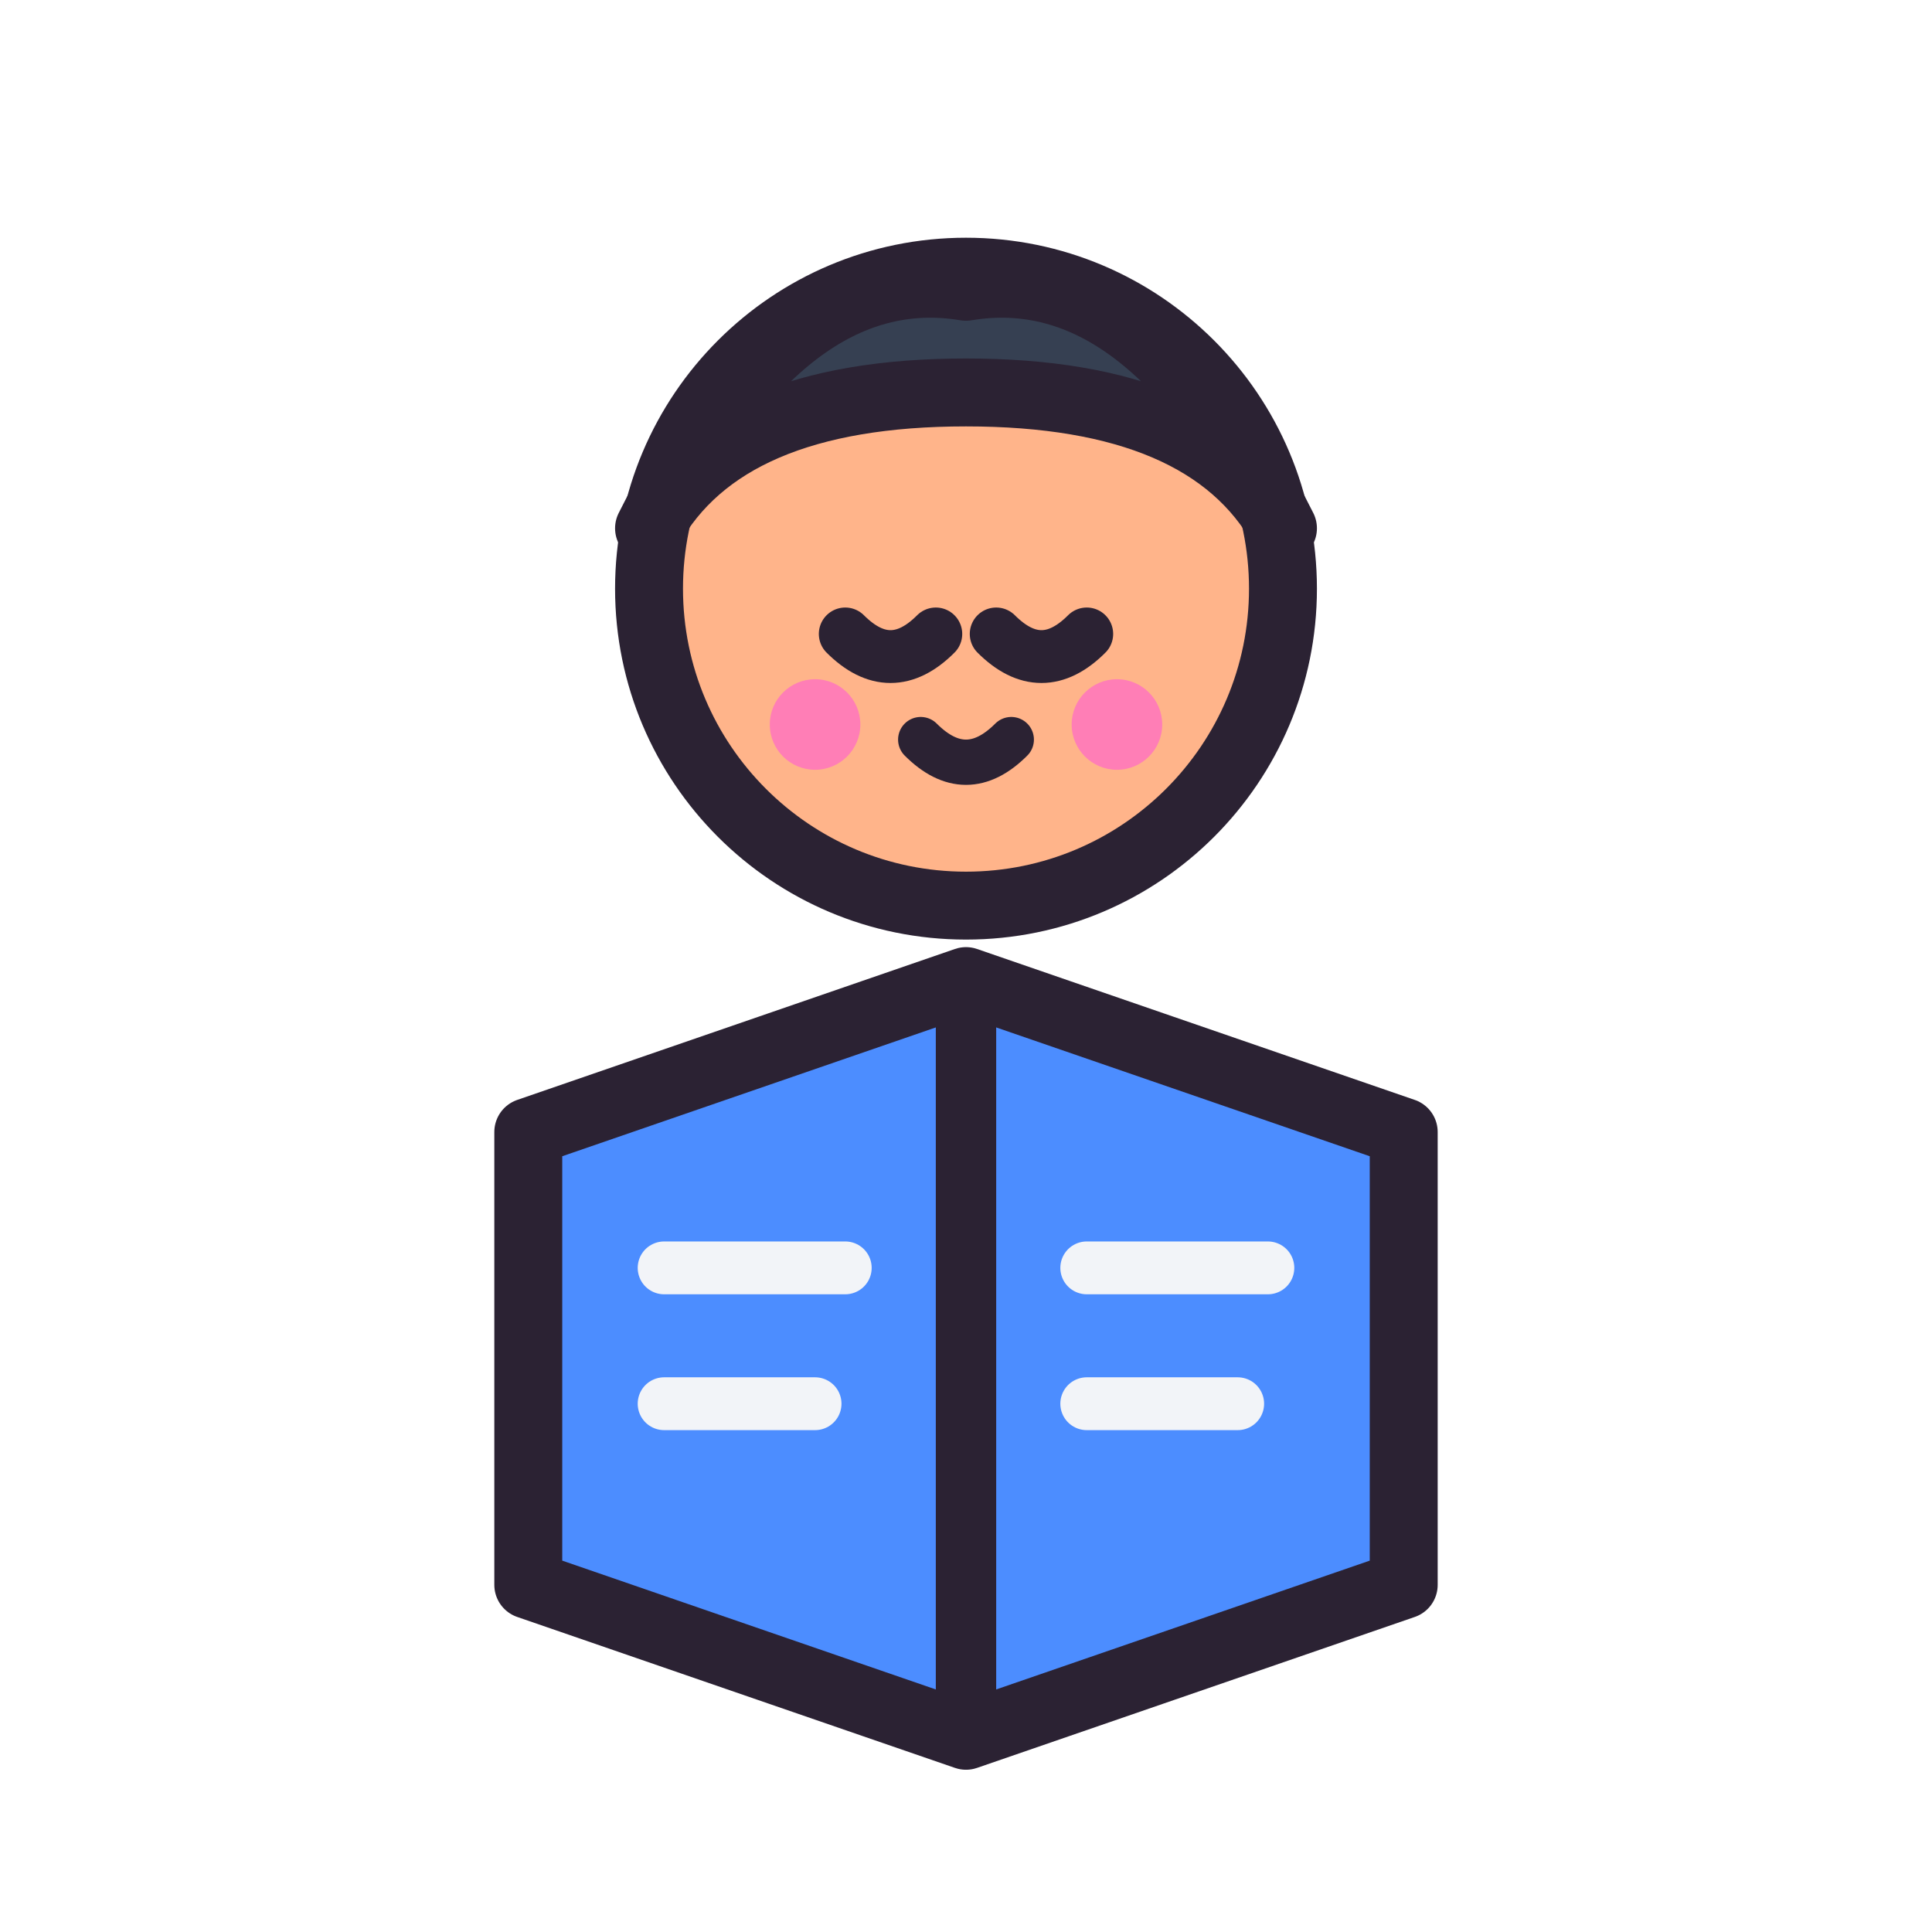
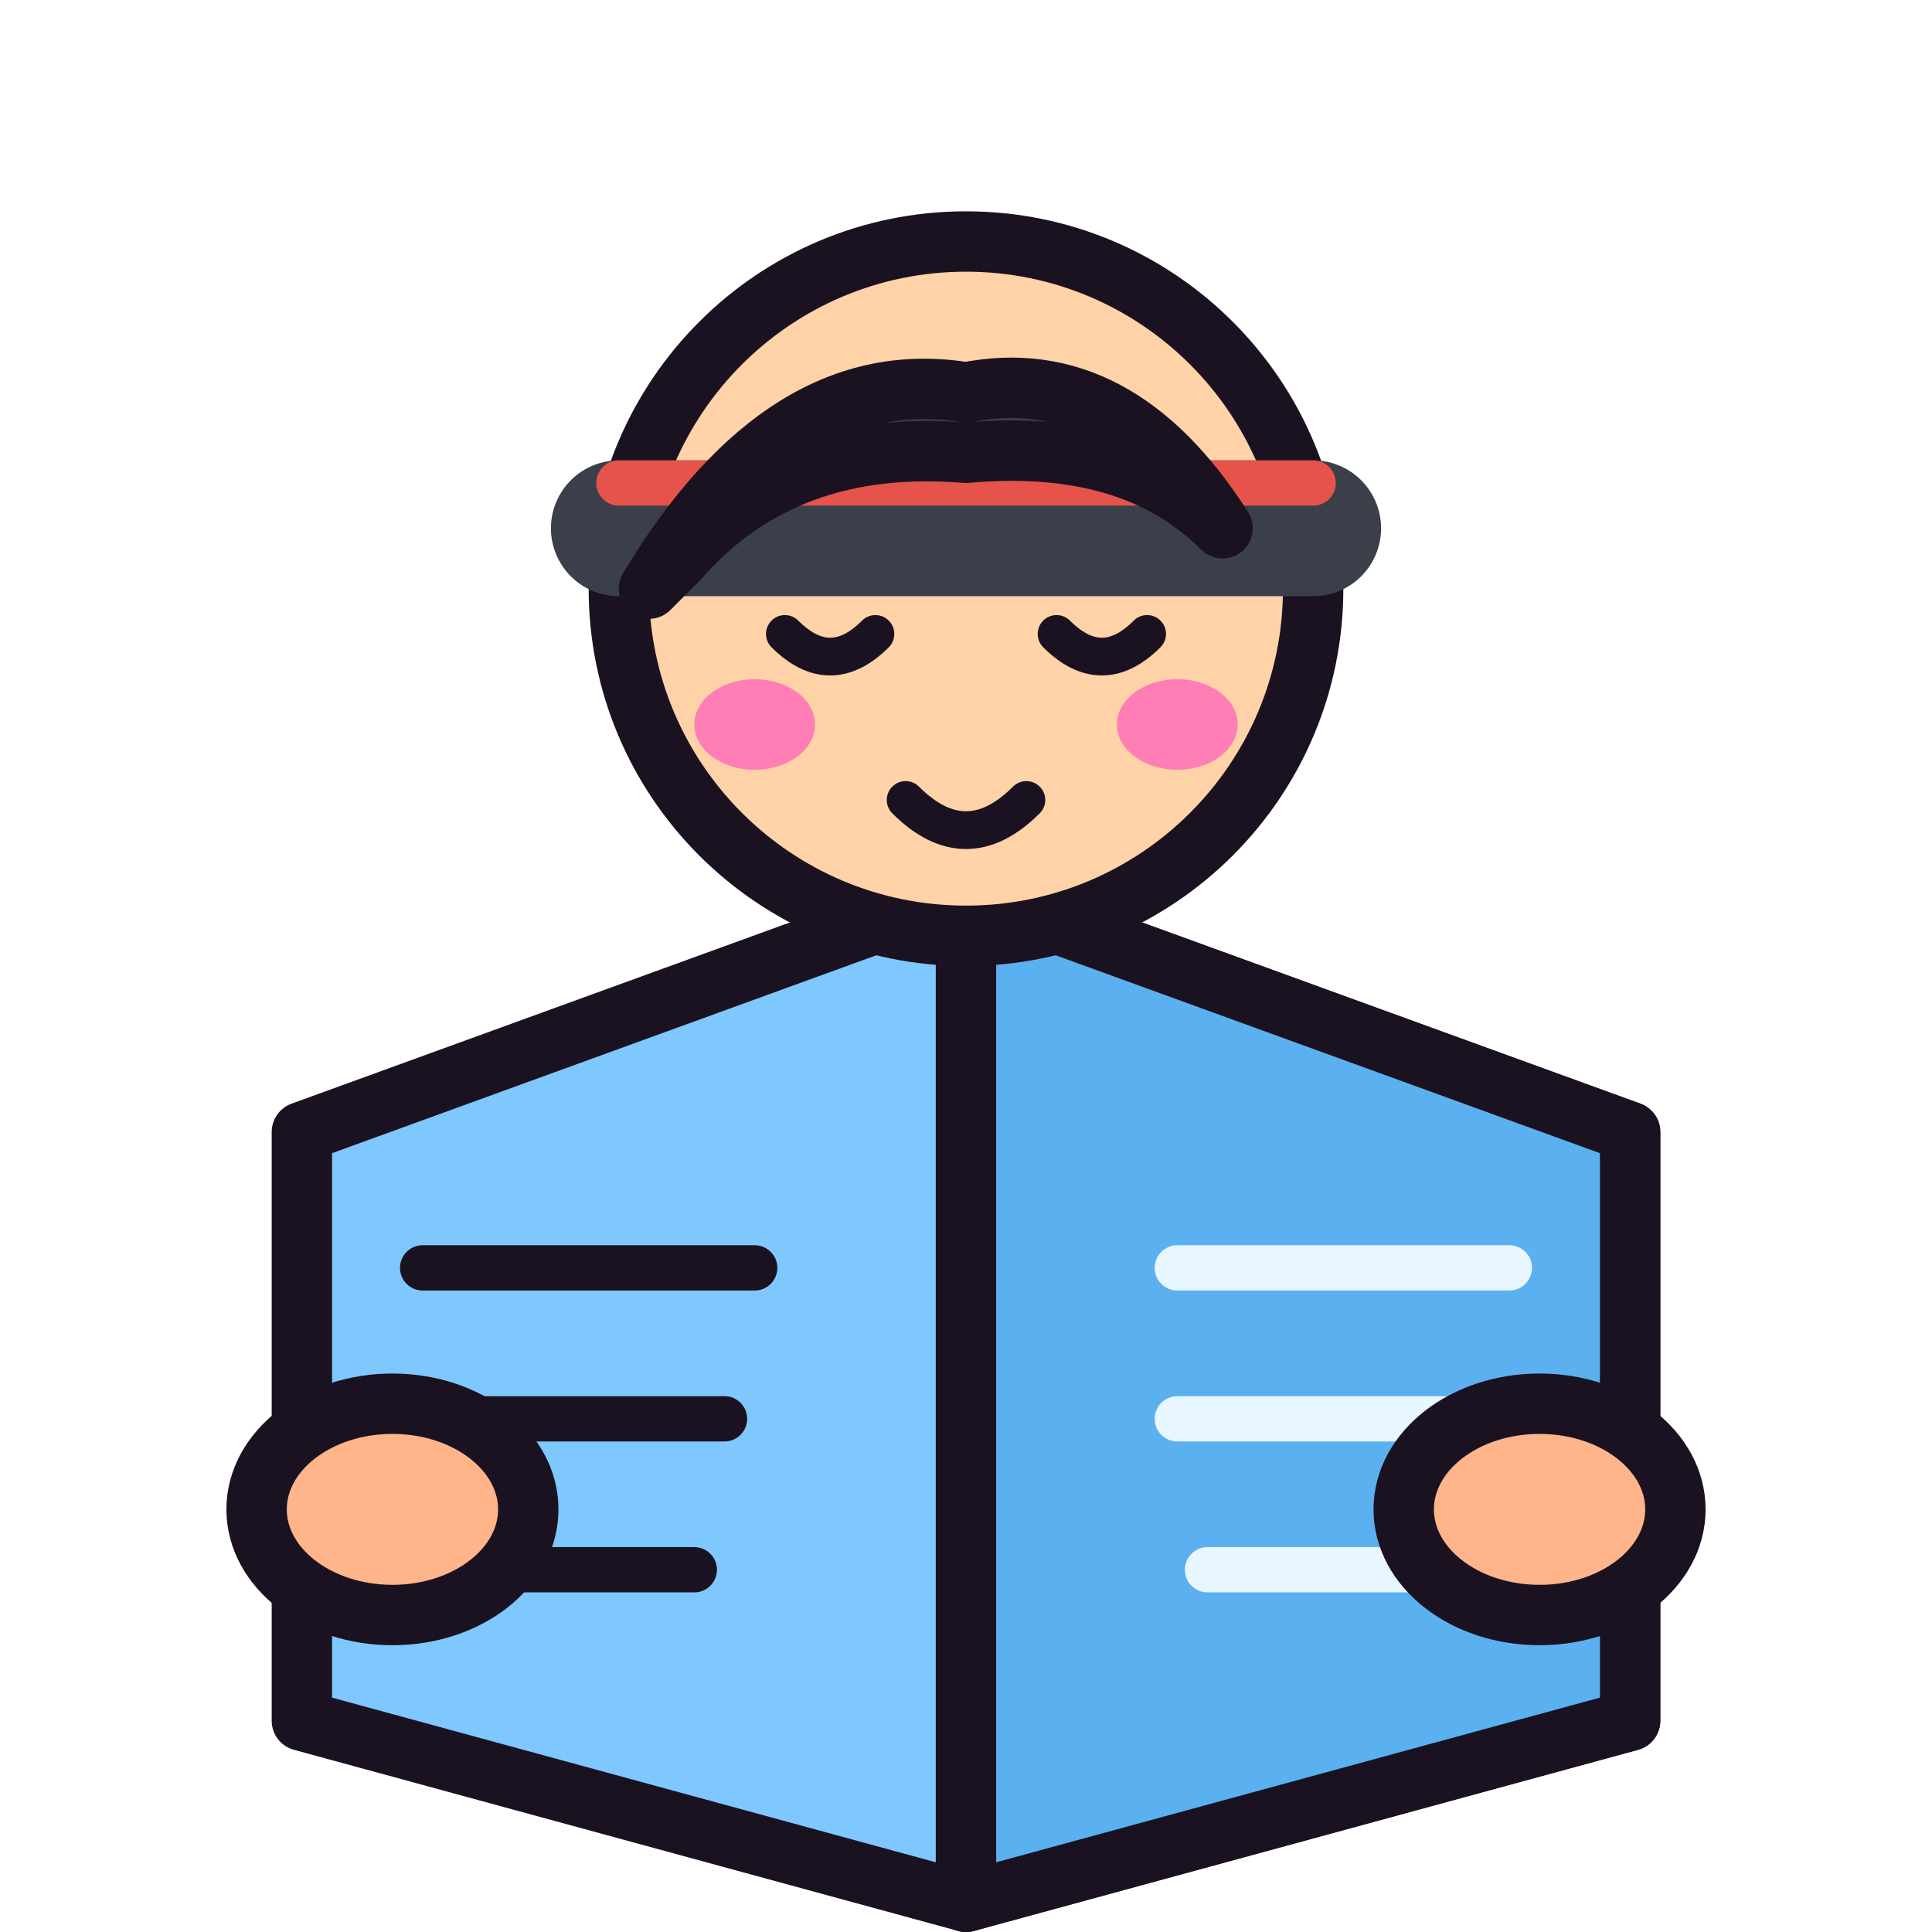
<svg xmlns="http://www.w3.org/2000/svg" viewBox="0 0 256 256" width="128" height="128">
-   <g stroke="#2b2233" stroke-width="9" stroke-linejoin="round" stroke-linecap="round">
-     <circle cx="128" cy="78" r="42" fill="#ffb48a" />
-     <path d="M86 70Q104 34 128 38Q152 34 170 70Q160 52 128 52Q96 52 86 70Z" fill="#364052" />
-     <path d="M112 84Q118 90 124 84" fill="none" stroke="#2b2233" stroke-width="7" />
-     <path d="M132 84Q138 90 144 84" fill="none" stroke="#2b2233" stroke-width="7" />
-     <path d="M122 98Q128 104 134 98" fill="none" stroke="#2b2233" stroke-width="6" />
-     <circle cx="108" cy="96" r="6" fill="#ff7eb6" stroke="none" />
-     <circle cx="148" cy="96" r="6" fill="#ff7eb6" stroke="none" />
-     <path d="M70 150L128 130L186 150L186 210L128 230L70 210Z" fill="#4c8dff" />
-     <path d="M128 130V230" fill="none" stroke="#2b2233" stroke-width="8" />
-     <path d="M88 168H112M88 186H108M144 168H168M144 186H164" fill="none" stroke="#f2f4f8" stroke-width="7" />
+   <g stroke="#1a1220" stroke-width="8" stroke-linejoin="round" stroke-linecap="round">
+     <path d="M40 150L128 118L216 150L216 228L128 252L40 228Z" fill="#7ec8ff" />
+     <path d="M128 118V252" fill="none" stroke="#1a1220" stroke-width="8" />
+     <path d="M128 118L216 150L216 228L128 252Z" fill="#5bb0f0" />
+     <path d="M56 168H100M56 188H96M56 208H92" fill="none" stroke="#1a1220" stroke-width="6" />
+     <path d="M156 168H200M156 188H196M160 208H192" fill="none" stroke="#e8f6ff" stroke-width="6" />
+     <ellipse cx="52" cy="200" rx="18" ry="14" fill="#ffb48a" />
+     <ellipse cx="204" cy="200" rx="18" ry="14" fill="#ffb48a" />
+     <circle cx="128" cy="78" r="46" fill="#ffd2a8" />
+     <path d="M82 70H174" fill="none" stroke="#3a3f4a" stroke-width="18" />
+     <path d="M82 64H174" fill="none" stroke="#e5534b" stroke-width="6" />
+     <path d="M86 78Q104 48 128 52Q148 48 162 70Q150 58 128 60Q104 58 90 74Z" fill="#3a3f4a" />
+     <path d="M104 84Q110 90 116 84" fill="none" stroke="#1a1220" stroke-width="5" />
+     <path d="M140 84Q146 90 152 84" fill="none" stroke="#1a1220" stroke-width="5" />
+     <ellipse cx="100" cy="96" rx="8" ry="6" fill="#ff7eb6" stroke="none" />
+     <ellipse cx="156" cy="96" rx="8" ry="6" fill="#ff7eb6" stroke="none" />
+     <path d="M120 106Q128 114 136 106" fill="none" stroke="#1a1220" stroke-width="5" />
  </g>
</svg>
